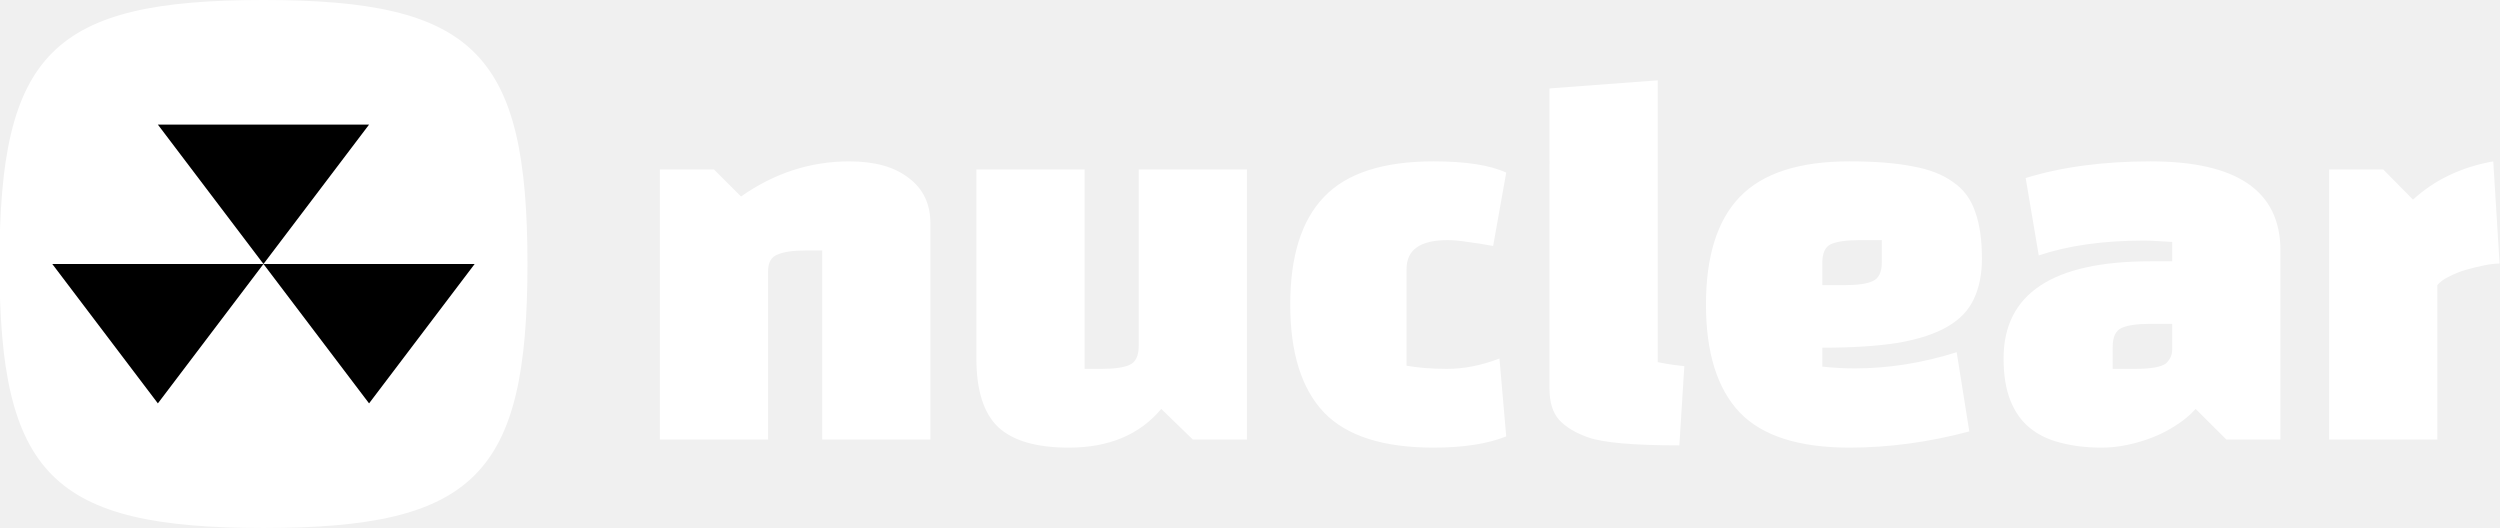
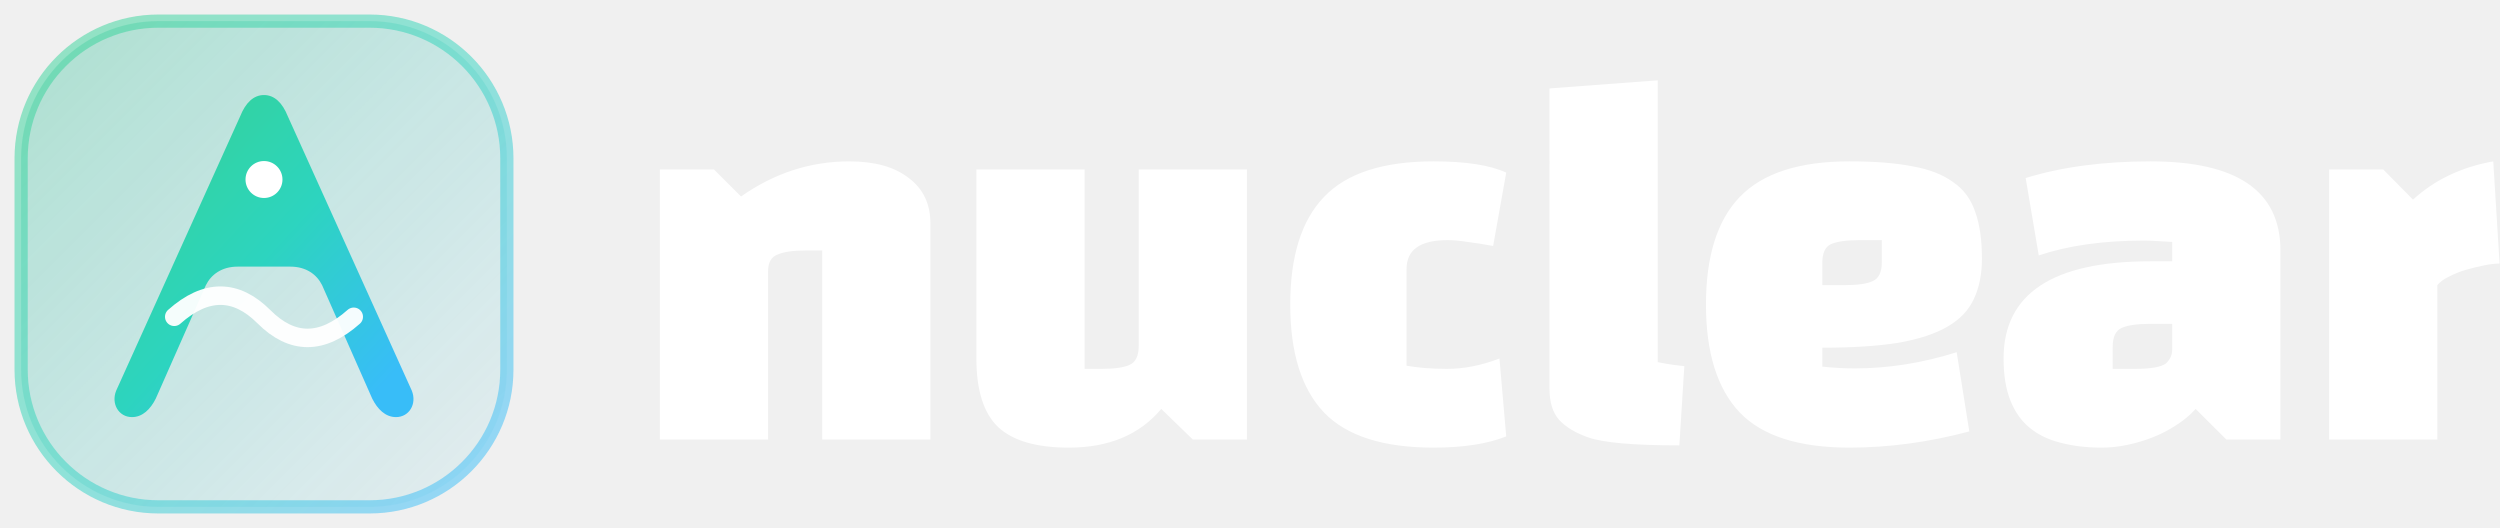
<svg xmlns="http://www.w3.org/2000/svg" width="473.5" height="100" version="1.1" viewBox="0 0 473.5 100" id="svg2">
-   <defs id="defs2" />
-   <path d="m-0.099 50c0-40 10-50 50-50 40 0 50 10 50 50s-10 50-50 50c-40 0-50-10-50-50z" id="path1" style="fill:#ffffff" />
-   <path d="m29.901 23.6 20 26.4 20-26.4zm20 26.4 20 26.4 20-26.4zm0 0h-40l20 26.4z" id="path2" style="fill:#000000" />
+   <defs id="defs2">
+     <linearGradient id="auroraGradLight" x1="10%" y1="10%" x2="90%" y2="90%">
+       <stop offset="0%" stop-color="#34D399" />
+       <stop offset="50%" stop-color="#2DD4BF" />
+       <stop offset="100%" stop-color="#38BDF8" />
+     </linearGradient>
+     <linearGradient id="auroraGlowLight" x1="0%" y1="0%" x2="100%" y2="100%">
+       <stop offset="0%" stop-color="#10B981" stop-opacity="0.3" />
+       <stop offset="100%" stop-color="#06B6D4" stop-opacity="0.05" />
+     </linearGradient>
+   </defs>
+   <rect x="4" y="4" width="92" height="92" rx="26" fill="url(#auroraGlowLight)" stroke="url(#auroraGradLight)" stroke-width="2.5" stroke-opacity="0.5" />
+   <path d="M 50 18 C 52 18 53.5 19.5 54.5 22 L 78 74 C 79 76.5 77.5 79 75 79 C 73 79 71.5 77.5 70.5 75.5 L 61 54 C 60 52 58 50.5 55 50.5 L 45 50.5 C 42 50.5 40 52 39 54 L 29.5 75.5 C 28.5 77.5 27 79 25 79 C 22.5 79 21 76.5 22 74 L 45.5 22 C 46.5 19.5 48 18 50 18 Z" fill="url(#auroraGradLight)" />
+   <path d="M 33 60 Q 42 52 50 60 Q 58 68 67 60" stroke="#FFFFFF" stroke-width="3.5" stroke-linecap="round" fill="none" opacity="0.95" />
+   <circle cx="50" cy="34" r="3.5" fill="#FFFFFF" />
  <path style="font-size:85.325px;line-height:1.25;font-family:'Black Han Sans';fill:#ffffff;stroke-width:0.999" d="m 124.866,32.125 h 10.239 l 5.12,5.12 q 9.471,-6.655 20.478,-6.655 7.253,0 11.263,3.157 4.096,3.072 4.096,8.618 v 40.956 h -20.478 V 47.483 h -3.157 q -3.498,0 -5.29,0.768 -1.792,0.683 -1.792,3.157 v 31.912 h -20.478 z m 59.898,0 h 20.478 v 37.799 h 3.157 q 3.754,0 5.375,-0.768 1.706,-0.768 1.706,-3.584 V 32.125 h 20.478 v 51.195 h -10.239 l -5.973,-5.802 q -6.143,7.338 -17.492,7.338 -9.13,0 -13.311,-3.84 -4.181,-3.925 -4.181,-13.055 z m 98.977,35.836 1.28,14.761 q -5.29,2.133 -13.737,2.133 -14.335,0 -20.734,-6.655 -6.399,-6.741 -6.399,-20.478 0,-13.737 6.399,-20.393 6.399,-6.741 20.734,-6.741 9.13,0 13.737,2.133 l -2.474,13.908 q -2.73,-0.512 -4.864,-0.768 -2.133,-0.341 -3.754,-0.341 -7.765,0 -7.765,5.461 v 18.345 q 1.451,0.256 3.328,0.427 1.962,0.171 4.352,0.171 4.778,0 9.898,-1.962 z m 9.471,-51.195 20.478,-1.536 v 53.413 q 1.621,0.341 2.901,0.512 1.28,0.171 2.133,0.256 l -0.939,15.017 q -13.055,0 -17.321,-1.536 -3.584,-1.28 -5.461,-3.328 -1.792,-2.048 -1.792,-5.887 z m 51.622,49.147 v 3.584 q 1.536,0.171 3.072,0.256 1.536,0.085 3.072,0.085 9.556,0 19.283,-3.072 l 2.389,15.017 q -11.519,3.072 -22.696,3.072 -14.335,0 -20.734,-6.655 -6.399,-6.741 -6.399,-20.478 0,-13.737 6.399,-20.393 6.485,-6.741 20.734,-6.741 7.167,0 11.945,0.939 4.778,0.853 7.679,2.986 2.986,2.048 4.181,5.631 1.28,3.498 1.28,8.874 0,4.437 -1.536,7.679 -1.451,3.157 -4.949,5.205 -3.498,2.048 -9.3,3.072 -5.802,0.939 -14.42,0.939 z m 0,-16.041 v 4.181 h 4.181 q 3.754,0 5.375,-0.768 1.706,-0.768 1.706,-3.584 V 45.521 h -4.181 q -3.754,0 -5.461,0.768 -1.621,0.768 -1.621,3.584 z M 406.951,30.589 q 24.574,0 24.574,16.894 v 35.836 h -10.239 l -5.802,-5.802 q -1.536,1.706 -3.669,3.072 -2.048,1.365 -4.437,2.304 -2.389,0.939 -4.864,1.451 -2.474,0.512 -4.778,0.512 -4.352,0 -7.85,-0.939 -3.413,-0.853 -5.802,-2.816 -2.389,-1.962 -3.669,-5.205 -1.28,-3.242 -1.28,-7.935 0,-18.43 27.816,-18.43 h 4.096 V 45.862 q -1.621,-0.085 -2.986,-0.171 -1.28,-0.085 -2.389,-0.085 -11.519,0 -19.881,2.816 l -2.474,-14.676 q 10.239,-3.157 23.635,-3.157 z m -7.167,35.154 v 4.181 h 4.266 q 4.437,0 5.802,-1.024 1.195,-1.109 1.195,-2.645 V 61.391 h -4.181 q -3.669,0 -5.375,0.768 -1.706,0.768 -1.706,3.584 z m 40.956,17.577 V 32.125 h 10.239 l 5.631,5.717 q 6.143,-5.631 15.188,-7.253 l 1.195,19.369 q -1.195,0 -2.901,0.341 -1.706,0.341 -3.498,0.853 -1.706,0.512 -3.157,1.28 -1.451,0.683 -2.218,1.621 v 29.266 z" id="text2" transform="scale(1.0009,0.99913)" aria-label="aurora" />
</svg>
